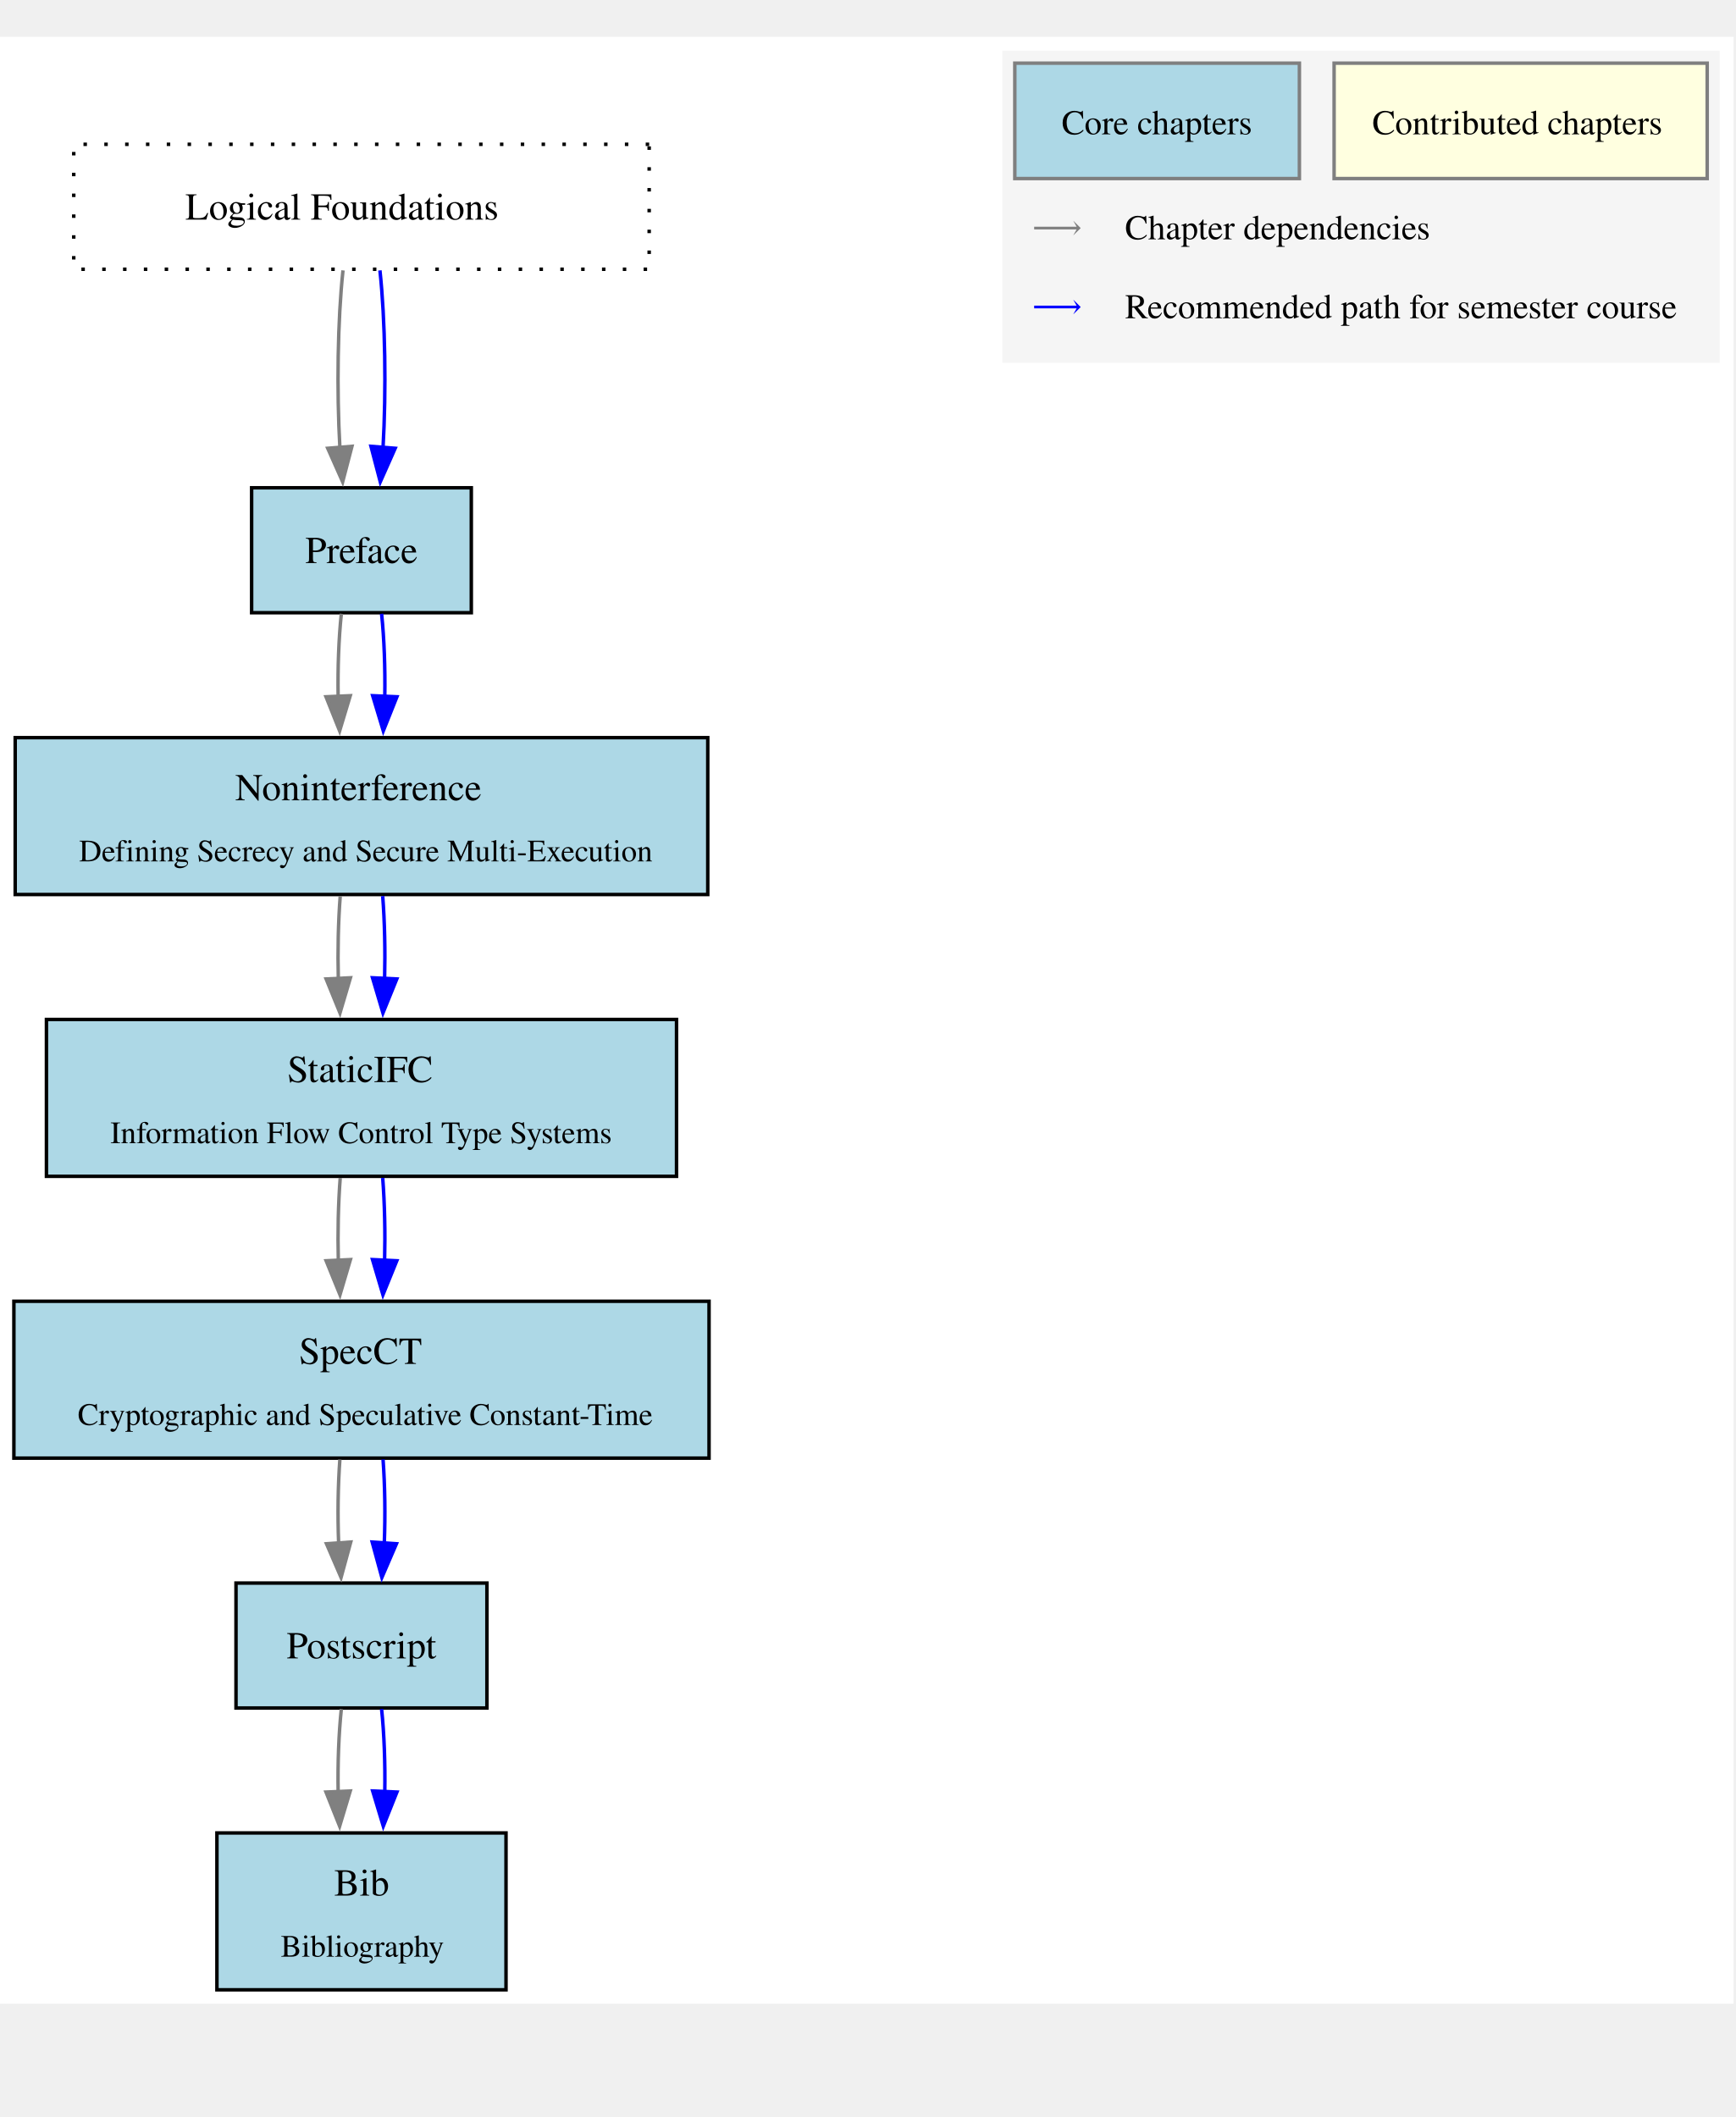
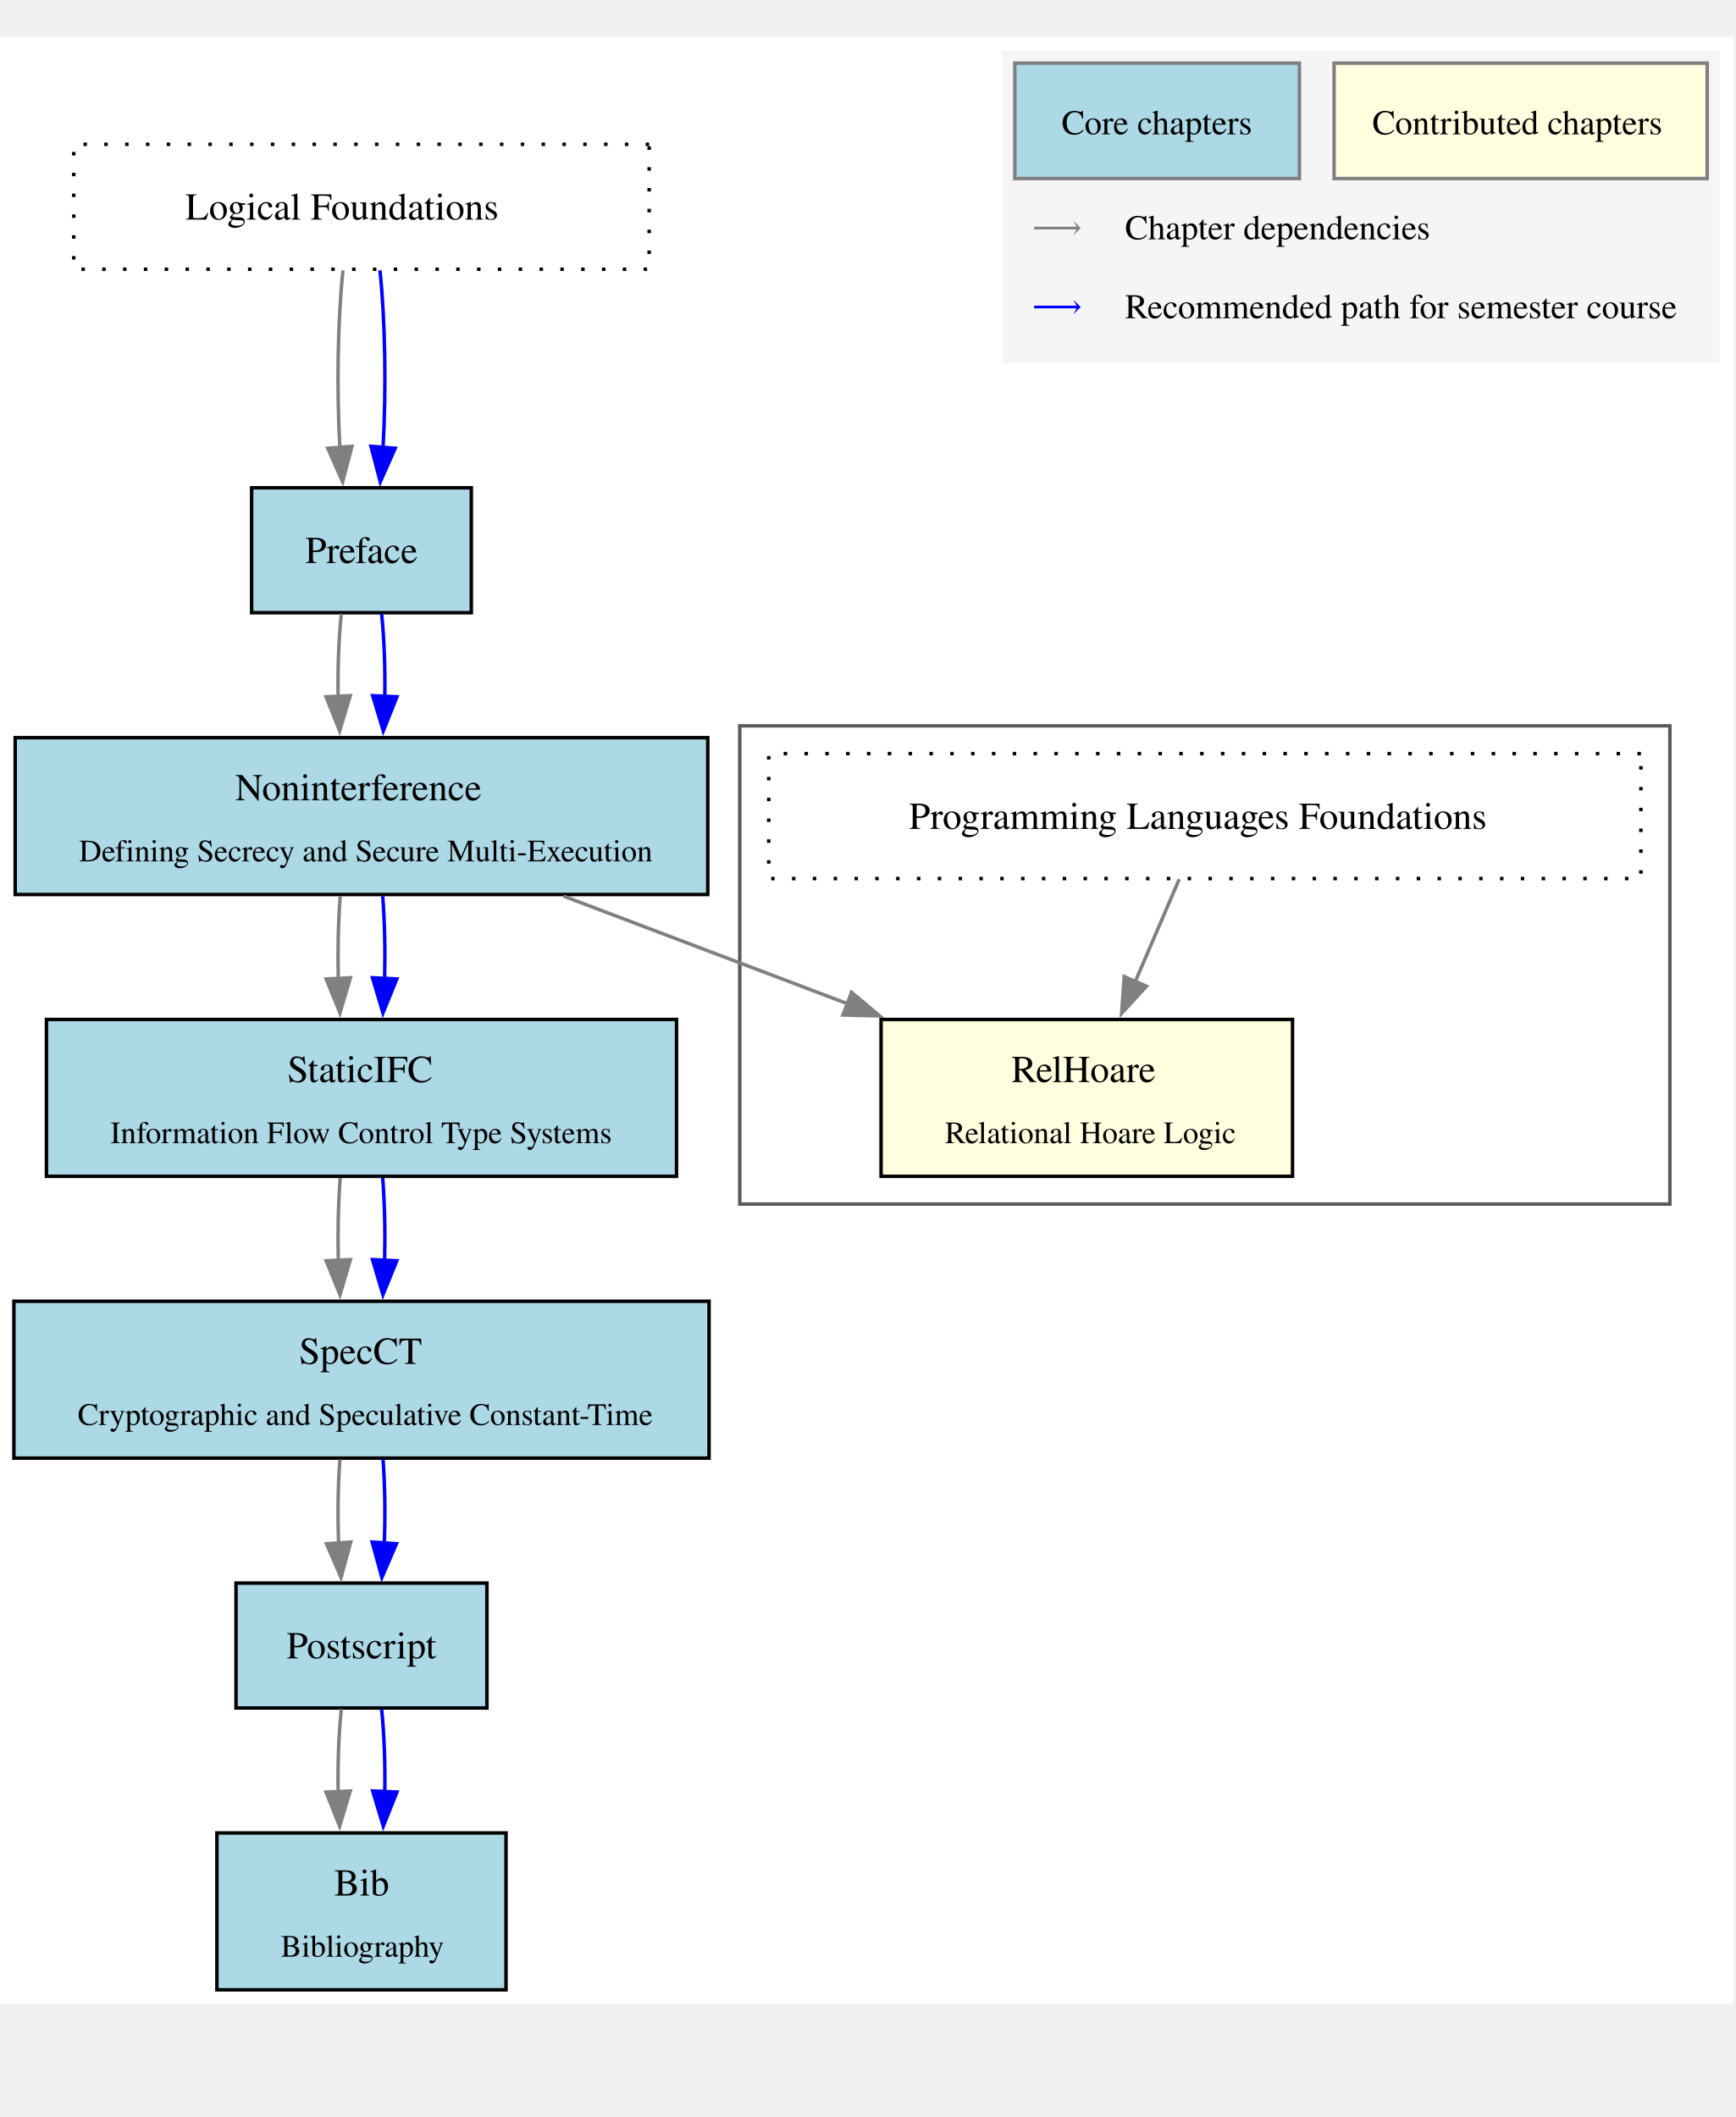
<svg xmlns="http://www.w3.org/2000/svg" xmlns:xlink="http://www.w3.org/1999/xlink" width="500pt" height="610pt" viewBox="0.00 22.00 500.00 588.00">
  <g id="graph0" class="graph deps" transform="scale(1 1) rotate(0) translate(4 584.35)">
    <polygon fill="white" stroke="none" points="-4,4 -4,-562.75 495.5,-562.75 495.5,4 -4,4" />
+     <g id="clust1" class="cluster deps">
+       <polygon fill="none" stroke="#595959" points="209.15,-226.4 209.15,-364.2 477.15,-364.2 477.15,-226.4 209.15,-226.4" />
+     </g>
    <g id="node1" class="node">
      <g id="a_node1">
        <a xlink:title="Go to chapter" target="_top">
          <polygon fill="none" stroke="black" stroke-dasharray="1,5" points="183.05,-531.77 17.25,-531.77 17.25,-495.77 183.05,-495.77 183.05,-531.77" />
          <text xml:space="preserve" text-anchor="start" x="35.65" y="-510.07" font-family="Times,serif" font-size="11.00">     Logical Foundations        </text>
        </a>
      </g>
    </g>
    <g id="node3" class="node">
      <g id="a_node3">
        <a xlink:href="Preface.html" xlink:title="Go to chapter" target="_top">
          <polygon fill="lightblue" stroke="black" points="131.8,-432.8 68.5,-432.8 68.5,-396.8 131.8,-396.8 131.8,-432.8" />
          <text xml:space="preserve" text-anchor="middle" x="100.15" y="-411.1" font-family="Times,serif" font-size="11.00">Preface</text>
        </a>
      </g>
    </g>
    <g id="edge1" class="edge">
      <path fill="none" stroke="gray" d="M94.83,-495.44C93.29,-481.23 92.99,-460.85 93.94,-444.25" />
      <polygon fill="gray" stroke="gray" points="97.41,-444.75 94.73,-434.5 90.43,-444.18 97.41,-444.75" />
    </g>
-     <g id="edge7" class="edge">
+     <g id="edge9" class="edge">
      <path fill="none" stroke="blue" d="M105.47,-495.44C107.01,-481.23 107.31,-460.85 106.36,-444.25" />
      <polygon fill="blue" stroke="blue" points="109.87,-444.18 105.57,-434.5 102.89,-444.75 109.87,-444.18" />
    </g>
    <g id="node2" class="node">
      <g id="a_node2">
        <a xlink:title="Go to chapter" target="_top">
          <polygon fill="WhiteSmoke" stroke="none" points="491.5,-558.75 284.8,-558.75 284.8,-468.8 491.5,-468.8 491.5,-558.75" />
          <polygon fill="lightblue" stroke="none" points="288.4,-521.9 288.4,-555.15 370.4,-555.15 370.4,-521.9 288.4,-521.9" />
          <polygon fill="none" stroke="#7f7f7f" points="288.4,-521.9 288.4,-555.15 370.4,-555.15 370.4,-521.9 288.4,-521.9" />
          <text xml:space="preserve" text-anchor="start" x="299.4" y="-534.65" font-family="Times,serif" font-size="10.00"> Core chapters </text>
          <polygon fill="lightyellow" stroke="none" points="380.4,-521.9 380.4,-555.15 487.9,-555.15 487.9,-521.9 380.4,-521.9" />
          <polygon fill="none" stroke="#7f7f7f" points="380.4,-521.9 380.4,-555.15 487.9,-555.15 487.9,-521.9 380.4,-521.9" />
          <text xml:space="preserve" text-anchor="start" x="391.4" y="-534.65" font-family="Times,serif" font-size="10.00">Contributed chapters</text>
          <text xml:space="preserve" text-anchor="start" x="293.4" y="-504.4" font-family="Times,serif" font-size="10.00" fill="gray">⟶</text>
          <text xml:space="preserve" text-anchor="start" x="307.65" y="-504.4" font-family="Times,serif" font-size="10.00">     Chapter dependencies</text>
          <text xml:space="preserve" text-anchor="start" x="293.4" y="-481.65" font-family="Times,serif" font-size="10.00" fill="blue">⟶</text>
          <text xml:space="preserve" text-anchor="start" x="307.65" y="-481.65" font-family="Times,serif" font-size="10.00">     Recommended path for semester course</text>
        </a>
      </g>
    </g>
    <g id="node6" class="node">
      <g id="a_node6">
        <a xlink:href="Noninterference.html" xlink:title="Go to chapter" target="_top">
          <polygon fill="lightblue" stroke="black" points="199.93,-360.8 0.38,-360.8 0.38,-315.6 199.93,-315.6 199.93,-360.8" />
          <text xml:space="preserve" text-anchor="start" x="63.78" y="-342.75" font-family="Times,serif" font-size="11.00">Noninterference</text>
          <text xml:space="preserve" text-anchor="start" x="18.78" y="-325.15" font-family="Times,serif" font-size="9.00">Defining Secrecy and Secure Multi-Execution</text>
        </a>
      </g>
    </g>
    <g id="edge2" class="edge">
      <path fill="none" stroke="gray" d="M94.35,-396.5C93.6,-389.36 93.29,-380.83 93.43,-372.57" />
      <polygon fill="gray" stroke="gray" points="96.92,-372.89 93.86,-362.74 89.93,-372.58 96.92,-372.89" />
    </g>
-     <g id="edge8" class="edge">
+     <g id="edge10" class="edge">
      <path fill="none" stroke="blue" d="M105.95,-396.5C106.7,-389.36 107.01,-380.83 106.87,-372.57" />
      <polygon fill="blue" stroke="blue" points="110.37,-372.58 106.44,-362.74 103.38,-372.89 110.37,-372.58" />
    </g>
    <g id="node4" class="node">
      <g id="a_node4">
        <a xlink:href="Postscript.html" xlink:title="Go to chapter" target="_top">
          <polygon fill="lightblue" stroke="black" points="136.3,-117.2 64,-117.2 64,-81.2 136.3,-81.2 136.3,-117.2" />
          <text xml:space="preserve" text-anchor="middle" x="100.15" y="-95.5" font-family="Times,serif" font-size="11.00">Postscript</text>
        </a>
      </g>
    </g>
    <g id="node5" class="node">
      <g id="a_node5">
        <a xlink:href="Bib.html" xlink:title="Go to chapter" target="_top">
          <polygon fill="lightblue" stroke="black" points="141.8,-45.2 58.5,-45.2 58.5,0 141.8,0 141.8,-45.2" />
          <text xml:space="preserve" text-anchor="start" x="92.28" y="-27.15" font-family="Times,serif" font-size="11.00">Bib</text>
          <text xml:space="preserve" text-anchor="start" x="76.9" y="-9.55" font-family="Times,serif" font-size="9.00">Bibliography</text>
        </a>
      </g>
    </g>
-     <g id="edge6" class="edge">
+     <g id="edge7" class="edge">
      <path fill="none" stroke="gray" d="M94.35,-80.9C93.6,-73.76 93.29,-65.23 93.43,-56.97" />
      <polygon fill="gray" stroke="gray" points="96.92,-57.29 93.86,-47.14 89.93,-56.98 96.92,-57.29" />
    </g>
-     <g id="edge12" class="edge">
+     <g id="edge14" class="edge">
      <path fill="none" stroke="blue" d="M105.95,-80.9C106.7,-73.76 107.01,-65.23 106.87,-56.97" />
      <polygon fill="blue" stroke="blue" points="110.37,-56.98 106.44,-47.14 103.38,-57.29 110.37,-56.98" />
    </g>
    <g id="node7" class="node">
      <g id="a_node7">
        <a xlink:href="StaticIFC.html" xlink:title="Go to chapter" target="_top">
          <polygon fill="lightblue" stroke="black" points="190.93,-279.6 9.38,-279.6 9.38,-234.4 190.93,-234.4 190.93,-279.6" />
          <text xml:space="preserve" text-anchor="start" x="78.78" y="-261.55" font-family="Times,serif" font-size="11.00">StaticIFC</text>
          <text xml:space="preserve" text-anchor="start" x="27.78" y="-243.95" font-family="Times,serif" font-size="9.00">Information Flow Control Type Systems</text>
        </a>
      </g>
    </g>
    <g id="edge3" class="edge">
      <path fill="none" stroke="gray" d="M94.03,-315.14C93.46,-307.76 93.28,-299.36 93.48,-291.31" />
      <polygon fill="gray" stroke="gray" points="96.97,-291.61 93.96,-281.46 89.97,-291.27 96.97,-291.61" />
    </g>
-     <g id="edge9" class="edge">
+     <g id="edge11" class="edge">
      <path fill="none" stroke="blue" d="M106.27,-315.14C106.84,-307.76 107.02,-299.36 106.82,-291.31" />
      <polygon fill="blue" stroke="blue" points="110.33,-291.27 106.34,-281.46 103.33,-291.61 110.33,-291.27" />
+     </g>
+     <g id="node9" class="node">
+       <g id="a_node9">
+         <a xlink:href="RelHoare.html" xlink:title="Go to chapter" target="_top">
+           <polygon fill="lightyellow" stroke="black" points="368.42,-279.6 249.87,-279.6 249.87,-234.4 368.42,-234.4 368.42,-279.6" />
+           <text xml:space="preserve" text-anchor="start" x="287.4" y="-261.55" font-family="Times,serif" font-size="11.00">RelHoare</text>
+           <text xml:space="preserve" text-anchor="start" x="268.27" y="-243.95" font-family="Times,serif" font-size="9.00">Relational Hoare Logic</text>
+         </a>
+       </g>
+     </g>
+     <g id="edge4" class="edge">
+       <path fill="none" stroke="gray" d="M158.37,-315.14C183.74,-305.52 213.67,-294.18 240.15,-284.15" />
+       <polygon fill="gray" stroke="gray" points="241.36,-287.43 249.47,-280.62 238.88,-280.89 241.36,-287.43" />
    </g>
    <g id="node8" class="node">
      <g id="a_node8">
        <a xlink:href="SpecCT.html" xlink:title="Go to chapter" target="_top">
          <polygon fill="lightblue" stroke="black" points="200.3,-198.4 0,-198.4 0,-153.2 200.3,-153.2 200.3,-198.4" />
          <text xml:space="preserve" text-anchor="start" x="82.15" y="-180.35" font-family="Times,serif" font-size="11.00">SpecCT</text>
          <text xml:space="preserve" text-anchor="start" x="18.4" y="-162.75" font-family="Times,serif" font-size="9.00">Cryptographic and Speculative Constant-Time</text>
        </a>
      </g>
    </g>
-     <g id="edge4" class="edge">
+     <g id="edge5" class="edge">
      <path fill="none" stroke="gray" d="M94.03,-233.94C93.46,-226.56 93.28,-218.16 93.48,-210.11" />
      <polygon fill="gray" stroke="gray" points="96.97,-210.41 93.96,-200.26 89.97,-210.07 96.97,-210.41" />
    </g>
-     <g id="edge10" class="edge">
+     <g id="edge12" class="edge">
      <path fill="none" stroke="blue" d="M106.27,-233.94C106.84,-226.56 107.02,-218.16 106.82,-210.11" />
      <polygon fill="blue" stroke="blue" points="110.33,-210.07 106.34,-200.26 103.33,-210.41 110.33,-210.07" />
    </g>
-     <g id="edge5" class="edge">
+     <g id="edge6" class="edge">
      <path fill="none" stroke="gray" d="M93.93,-152.82C93.38,-145.29 93.26,-136.74 93.57,-128.76" />
      <polygon fill="gray" stroke="gray" points="97.06,-129.02 94.27,-118.8 90.07,-128.53 97.06,-129.02" />
    </g>
-     <g id="edge11" class="edge">
+     <g id="edge13" class="edge">
      <path fill="none" stroke="blue" d="M106.37,-152.82C106.92,-145.29 107.04,-136.74 106.73,-128.76" />
      <polygon fill="blue" stroke="blue" points="110.23,-128.53 106.03,-118.8 103.24,-129.02 110.23,-128.53" />
    </g>
+     <g id="node10" class="node">
+       <g id="a_node10">
+         <a xlink:title="Go to chapter" target="_top">
+           <polygon fill="none" stroke="black" stroke-dasharray="1,5" points="468.8,-356.2 217.5,-356.2 217.5,-320.2 468.8,-320.2 468.8,-356.2" />
+           <text xml:space="preserve" text-anchor="start" x="235.9" y="-334.5" font-family="Times,serif" font-size="11.00">        Programming Languages Foundations        </text>
+         </a>
+       </g>
+     </g>
+     <g id="edge8" class="edge">
+       <path fill="none" stroke="gray" d="M335.77,-320.01C332.03,-311.3 327.37,-300.43 322.99,-290.24" />
+       <polygon fill="gray" stroke="gray" points="326.34,-289.18 319.18,-281.37 319.91,-291.94 326.34,-289.18" />
+     </g>
  </g>
</svg>
